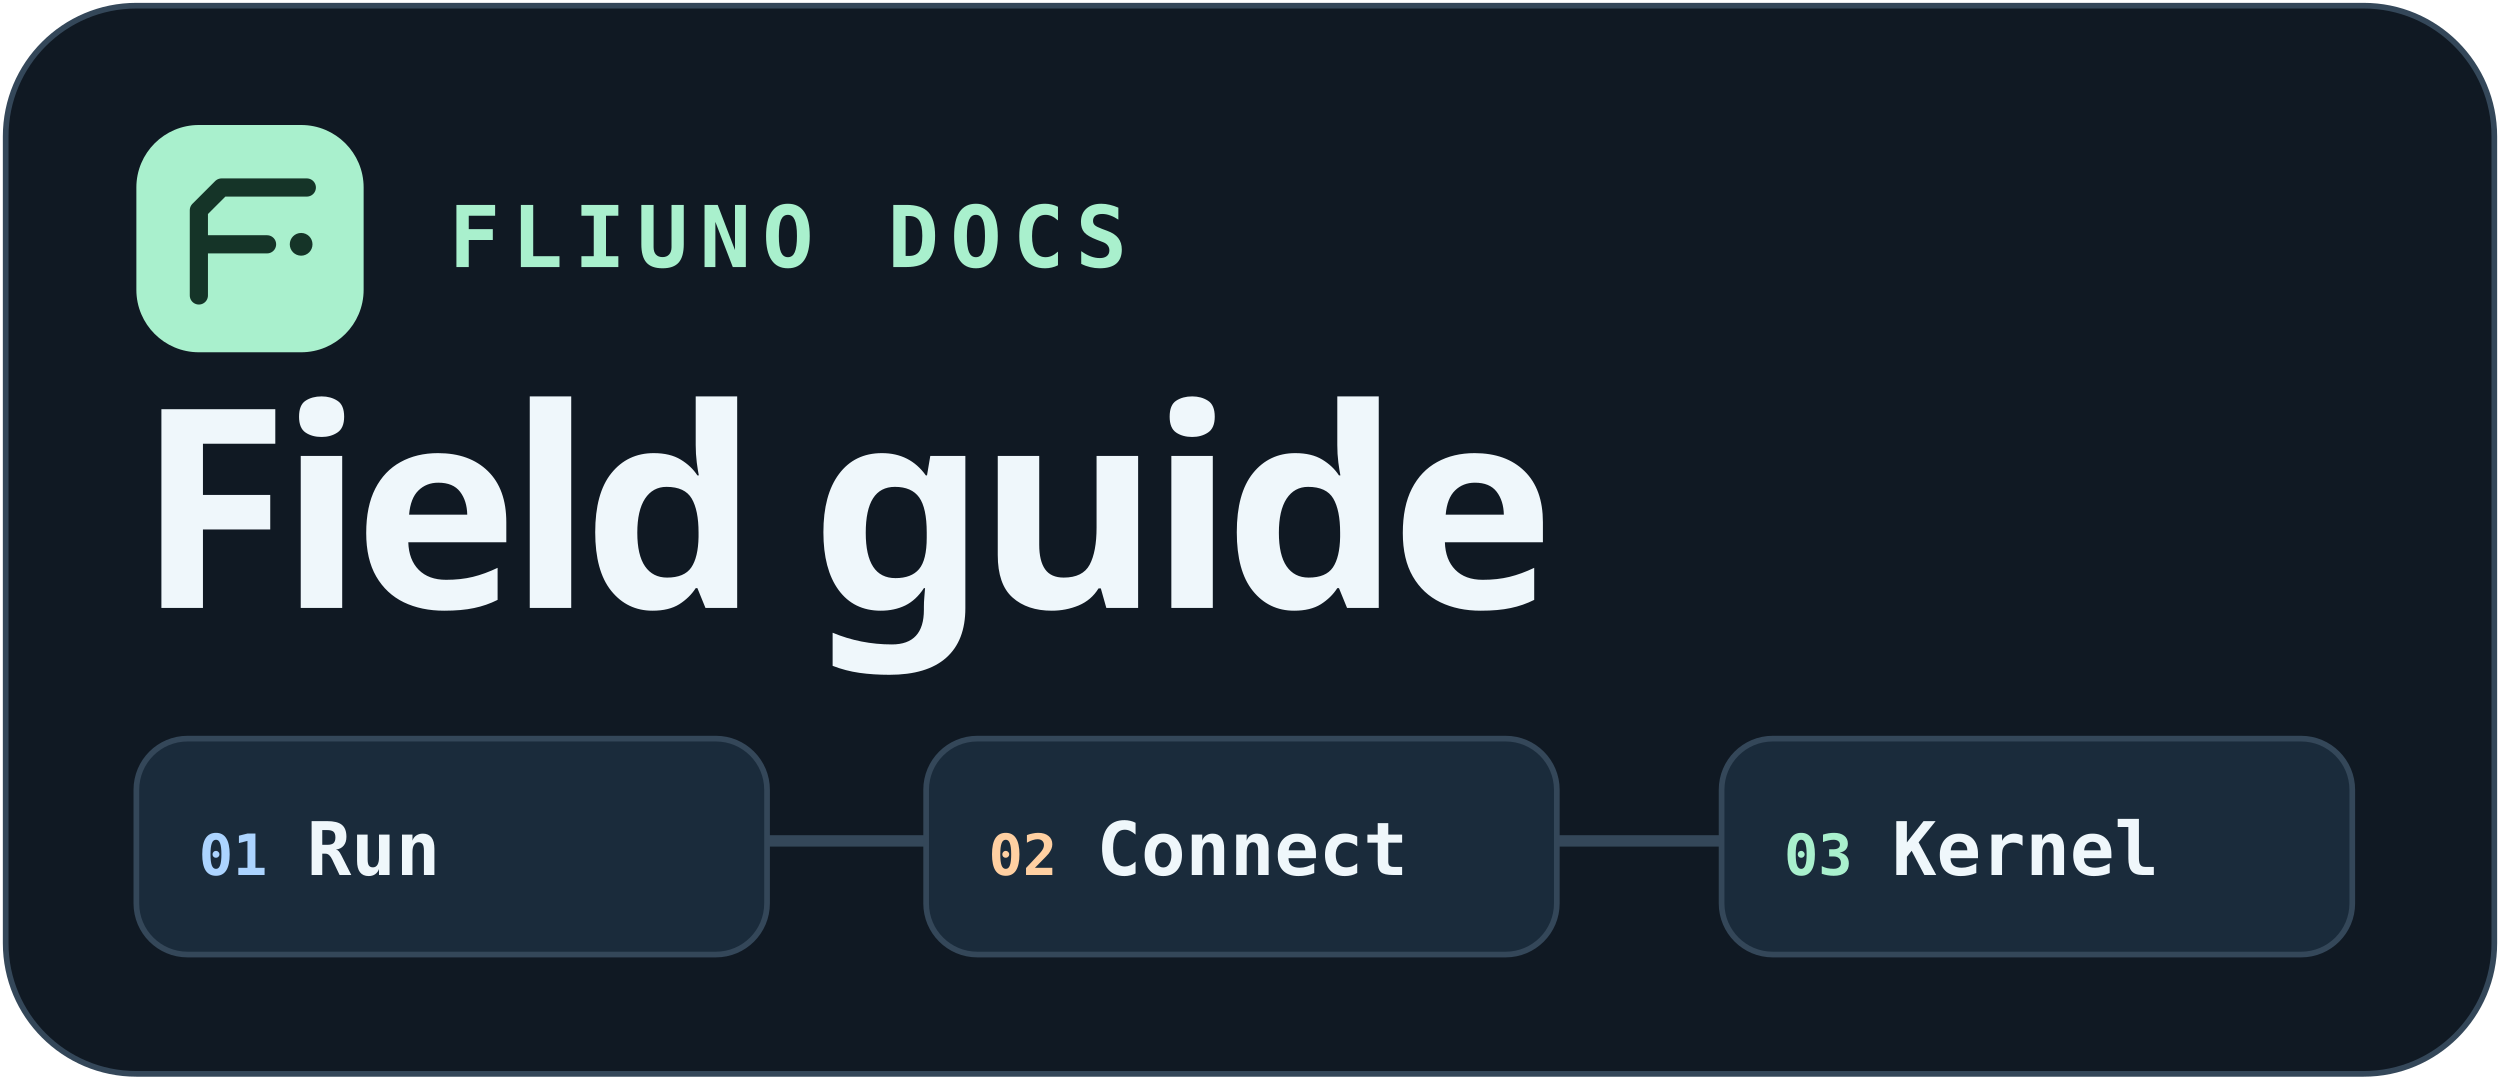
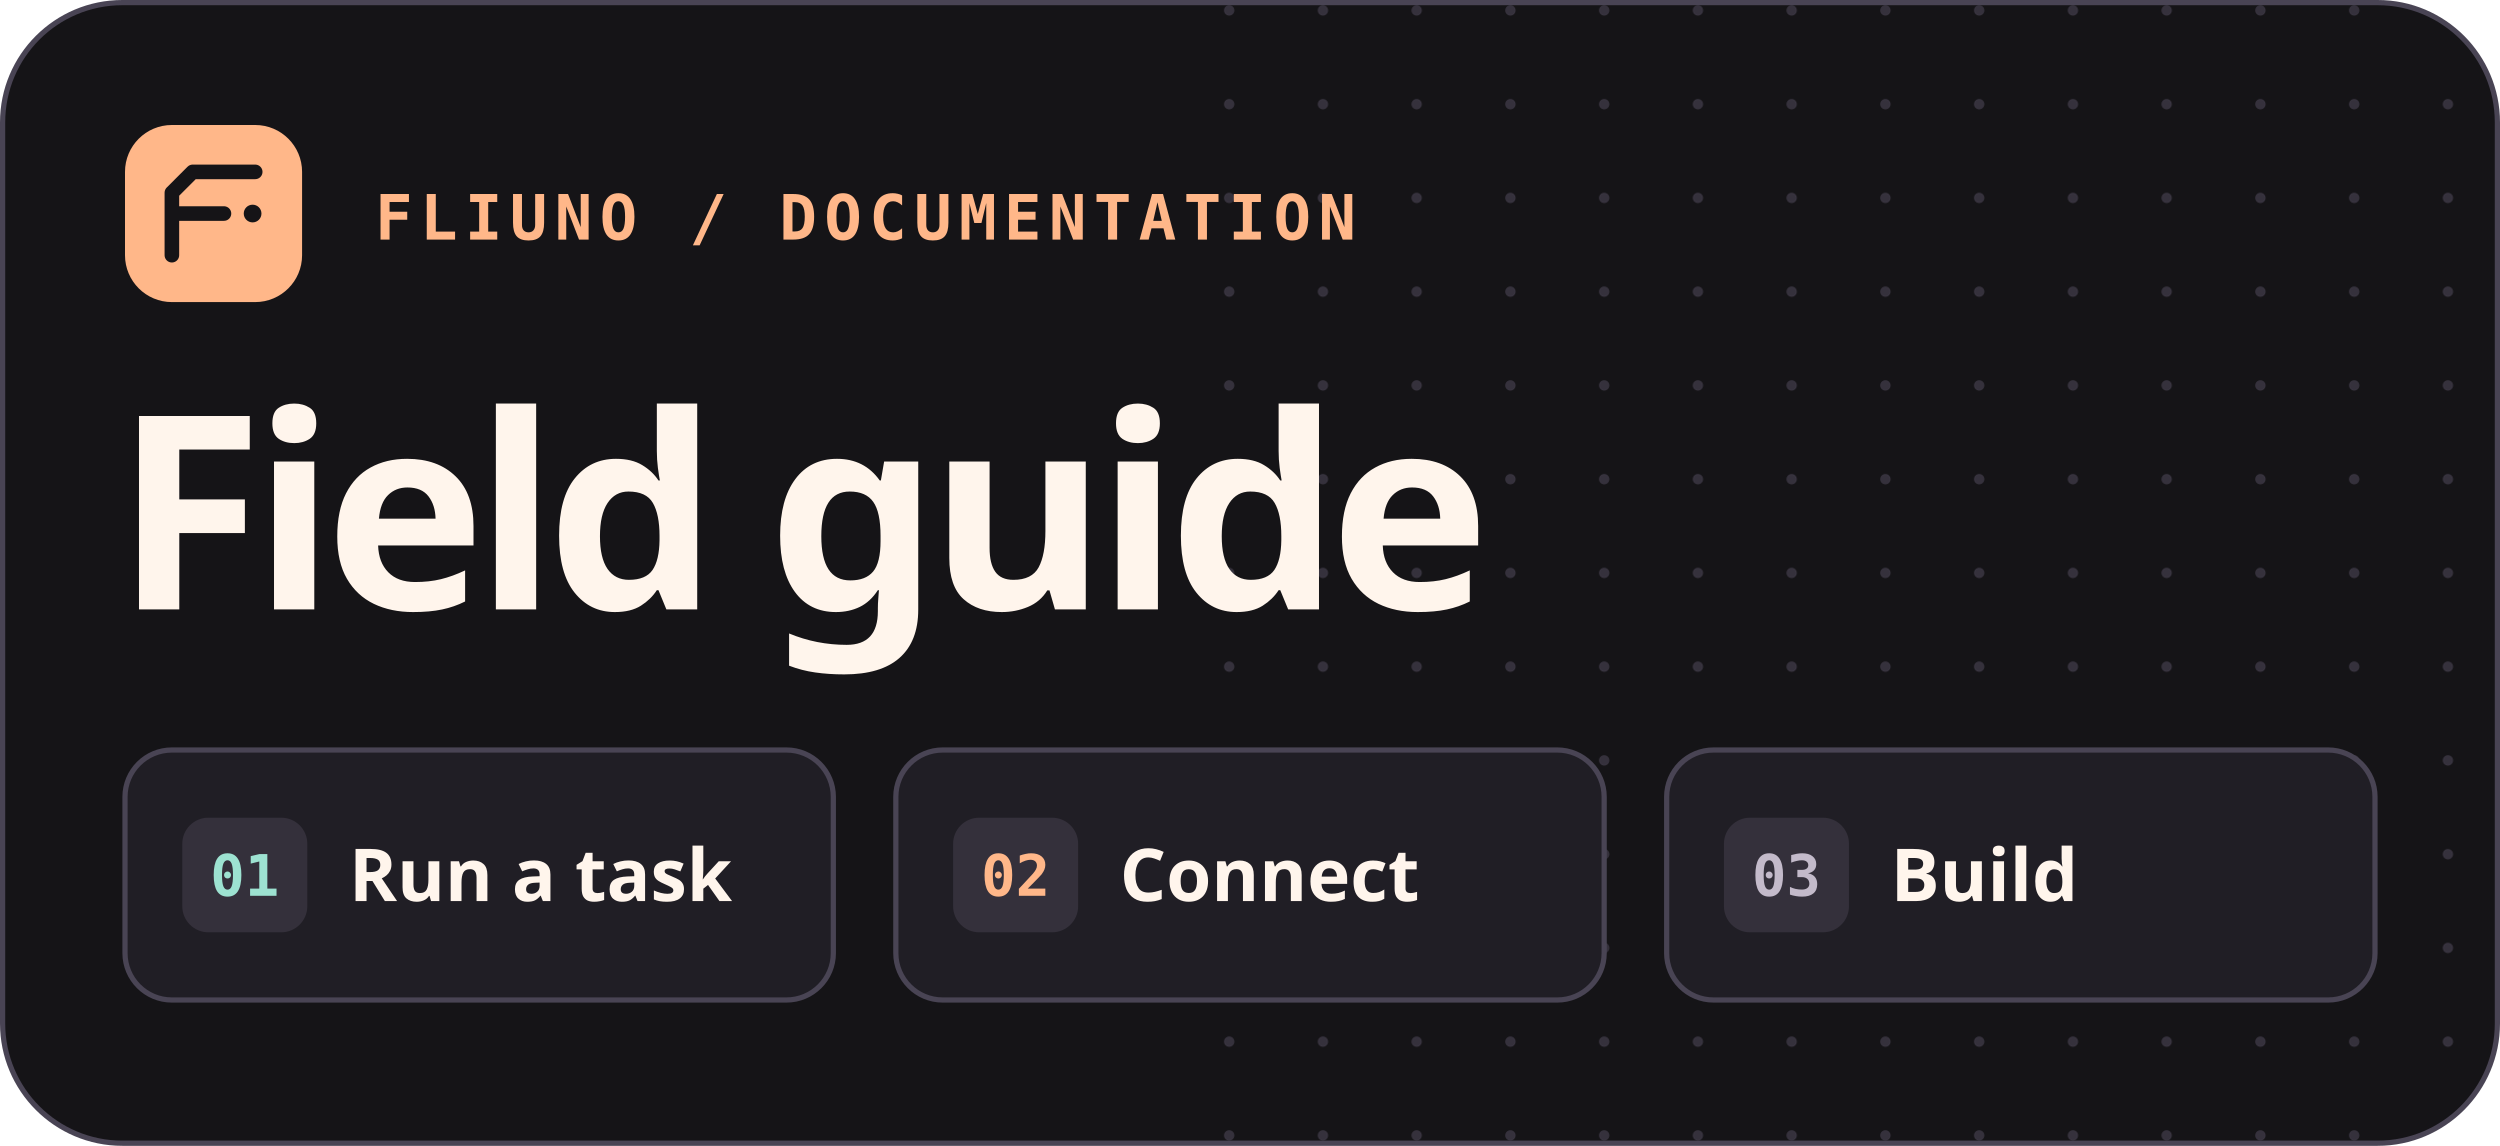
- <svg xmlns="http://www.w3.org/2000/svg" width="440" height="190" viewBox="0 0 440 190" role="img" aria-labelledby="title desc">
+ <svg xmlns="http://www.w3.org/2000/svg" width="480" height="220" viewBox="0 0 480 220" role="img" aria-labelledby="title desc">
  <defs>
    <clipPath id="frame">
-       <rect x="1" y="1" width="438" height="188" rx="23" />
+       <rect x="0.5" y="0.5" width="479" height="219" rx="23" fill="#151417" stroke="none" />
    </clipPath>
-     <pattern id="grid" width="24" height="24" patternUnits="userSpaceOnUse">
-       <path d="M24 0H0v24" fill="none" stroke="#344759" stroke-opacity=".44" />
+     <pattern id="grid" width="18" height="18" patternUnits="userSpaceOnUse">
+       <circle cx="2" cy="2" r="1" fill="#35313c" />
    </pattern>
  </defs>
-   <g clip-path="url(#frame)" fill="#eff7fb" font-family="system-ui, 'Segoe UI', sans-serif">
-     <rect x="0" y="0" width="440" height="190" rx="23" fill="#101923" />
-     <g transform="translate(24 22)">
-       <rect x="0" y="0" width="40" height="40" rx="11" fill="#a9f0cd" />
-       <path d="M11 30V15l4-4h15M11 21h12" fill="none" stroke="#153428" stroke-width="3.2" stroke-linecap="round" stroke-linejoin="round" />
-       <circle cx="29" cy="21" r="2" fill="#153428" />
+   <g clip-path="url(#frame)">
+     <rect x="0" y="0" width="480" height="220" rx="23" fill="#151417" stroke="none" />
+     <rect x="225.6" y="0" width="254.4" height="220" rx="0" fill="url(#grid)" stroke="none" />
+     <g transform="translate(24 24)">
+       <rect x="0" y="0" width="34" height="34" rx="9" fill="#ffb789" stroke="none" />
+       <path d="M9 25V13l4-4h12M9 17h10" fill="none" stroke="#151417" stroke-width="2.8" stroke-linecap="round" stroke-linejoin="round" />
+       <circle cx="24.5" cy="17" r="1.7" fill="#151417" />
    </g>
-     <text x="79" y="47" font-size="15" fill="#a9f0cd" font-weight="700" letter-spacing="2" font-family="ui-monospace, 'Cascadia Mono', Consolas, monospace">FLIUNO DOCS</text>
-     <text x="24" y="107" font-size="49" font-weight="750" letter-spacing="-1.8">Field guide</text>
-     <path d="M34 148h365" stroke="#344759" stroke-width="2" />
-     <g transform="translate(24 130)" font-family="ui-monospace, 'Cascadia Mono', Consolas, monospace">
-       <rect x="0" y="0" width="111" height="38" rx="9" fill="#1a2b3b" stroke="#344759" />
-       <text x="11" y="24" font-size="10" fill="#acd4ff" font-weight="700">01</text>
-       <text x="30" y="24" font-size="13" font-weight="700">Run</text>
-     </g>
-     <g transform="translate(163 130)" font-family="ui-monospace, 'Cascadia Mono', Consolas, monospace">
-       <rect x="0" y="0" width="111" height="38" rx="9" fill="#1a2b3b" stroke="#344759" />
-       <text x="11" y="24" font-size="10" fill="#ffd0a2" font-weight="700">02</text>
-       <text x="30" y="24" font-size="13" font-weight="700">Connect</text>
-     </g>
-     <g transform="translate(303 130)" font-family="ui-monospace, 'Cascadia Mono', Consolas, monospace">
-       <rect x="0" y="0" width="111" height="38" rx="9" fill="#1a2b3b" stroke="#344759" />
-       <text x="11" y="24" font-size="10" fill="#a9f0cd" font-weight="700">03</text>
-       <text x="30" y="24" font-size="13" font-weight="700">Kernel</text>
-     </g>
+     <text x="72" y="46" font-family="'Cascadia Mono', Consolas, monospace" font-size="12" fill="#ffb789" font-weight="650" letter-spacing="1.4" text-anchor="start">FLIUNO / DOCUMENTATION</text>
+     <text x="22" y="117" font-family="system-ui, 'Segoe UI', sans-serif" font-size="52" fill="#fff5ec" font-weight="750" letter-spacing="-2" text-anchor="start">Field guide</text>
+     <rect x="24" y="144" width="136" height="48" rx="9" fill="#201e25" stroke="#494454" />
+     <rect x="35" y="157" width="24" height="22" rx="5" fill="#34303b" stroke="none" />
+     <text x="47" y="172" font-family="'Cascadia Mono', Consolas, monospace" font-size="11" fill="#9de2d1" font-weight="650" letter-spacing="0" text-anchor="middle">01</text>
+     <text x="67" y="173" font-family="system-ui, 'Segoe UI', sans-serif" font-size="14" fill="#fff5ec" font-weight="650" letter-spacing="0" text-anchor="start">Run a task</text>
+     <rect x="172" y="144" width="136" height="48" rx="9" fill="#201e25" stroke="#494454" />
+     <rect x="183" y="157" width="24" height="22" rx="5" fill="#34303b" stroke="none" />
+     <text x="195" y="172" font-family="'Cascadia Mono', Consolas, monospace" font-size="11" fill="#ffb789" font-weight="650" letter-spacing="0" text-anchor="middle">02</text>
+     <text x="215" y="173" font-family="system-ui, 'Segoe UI', sans-serif" font-size="14" fill="#fff5ec" font-weight="650" letter-spacing="0" text-anchor="start">Connect</text>
+     <rect x="320" y="144" width="136" height="48" rx="9" fill="#201e25" stroke="#494454" />
+     <rect x="331" y="157" width="24" height="22" rx="5" fill="#34303b" stroke="none" />
+     <text x="343" y="172" font-family="'Cascadia Mono', Consolas, monospace" font-size="11" fill="#c3baca" font-weight="650" letter-spacing="0" text-anchor="middle">03</text>
+     <text x="363" y="173" font-family="system-ui, 'Segoe UI', sans-serif" font-size="14" fill="#fff5ec" font-weight="650" letter-spacing="0" text-anchor="start">Build</text>
  </g>
-   <rect x="1" y="1" width="438" height="188" rx="23" fill="none" stroke="#344759" />
+   <rect x="0.5" y="0.5" width="479" height="219" rx="23" fill="none" stroke="#494454" />
</svg>
